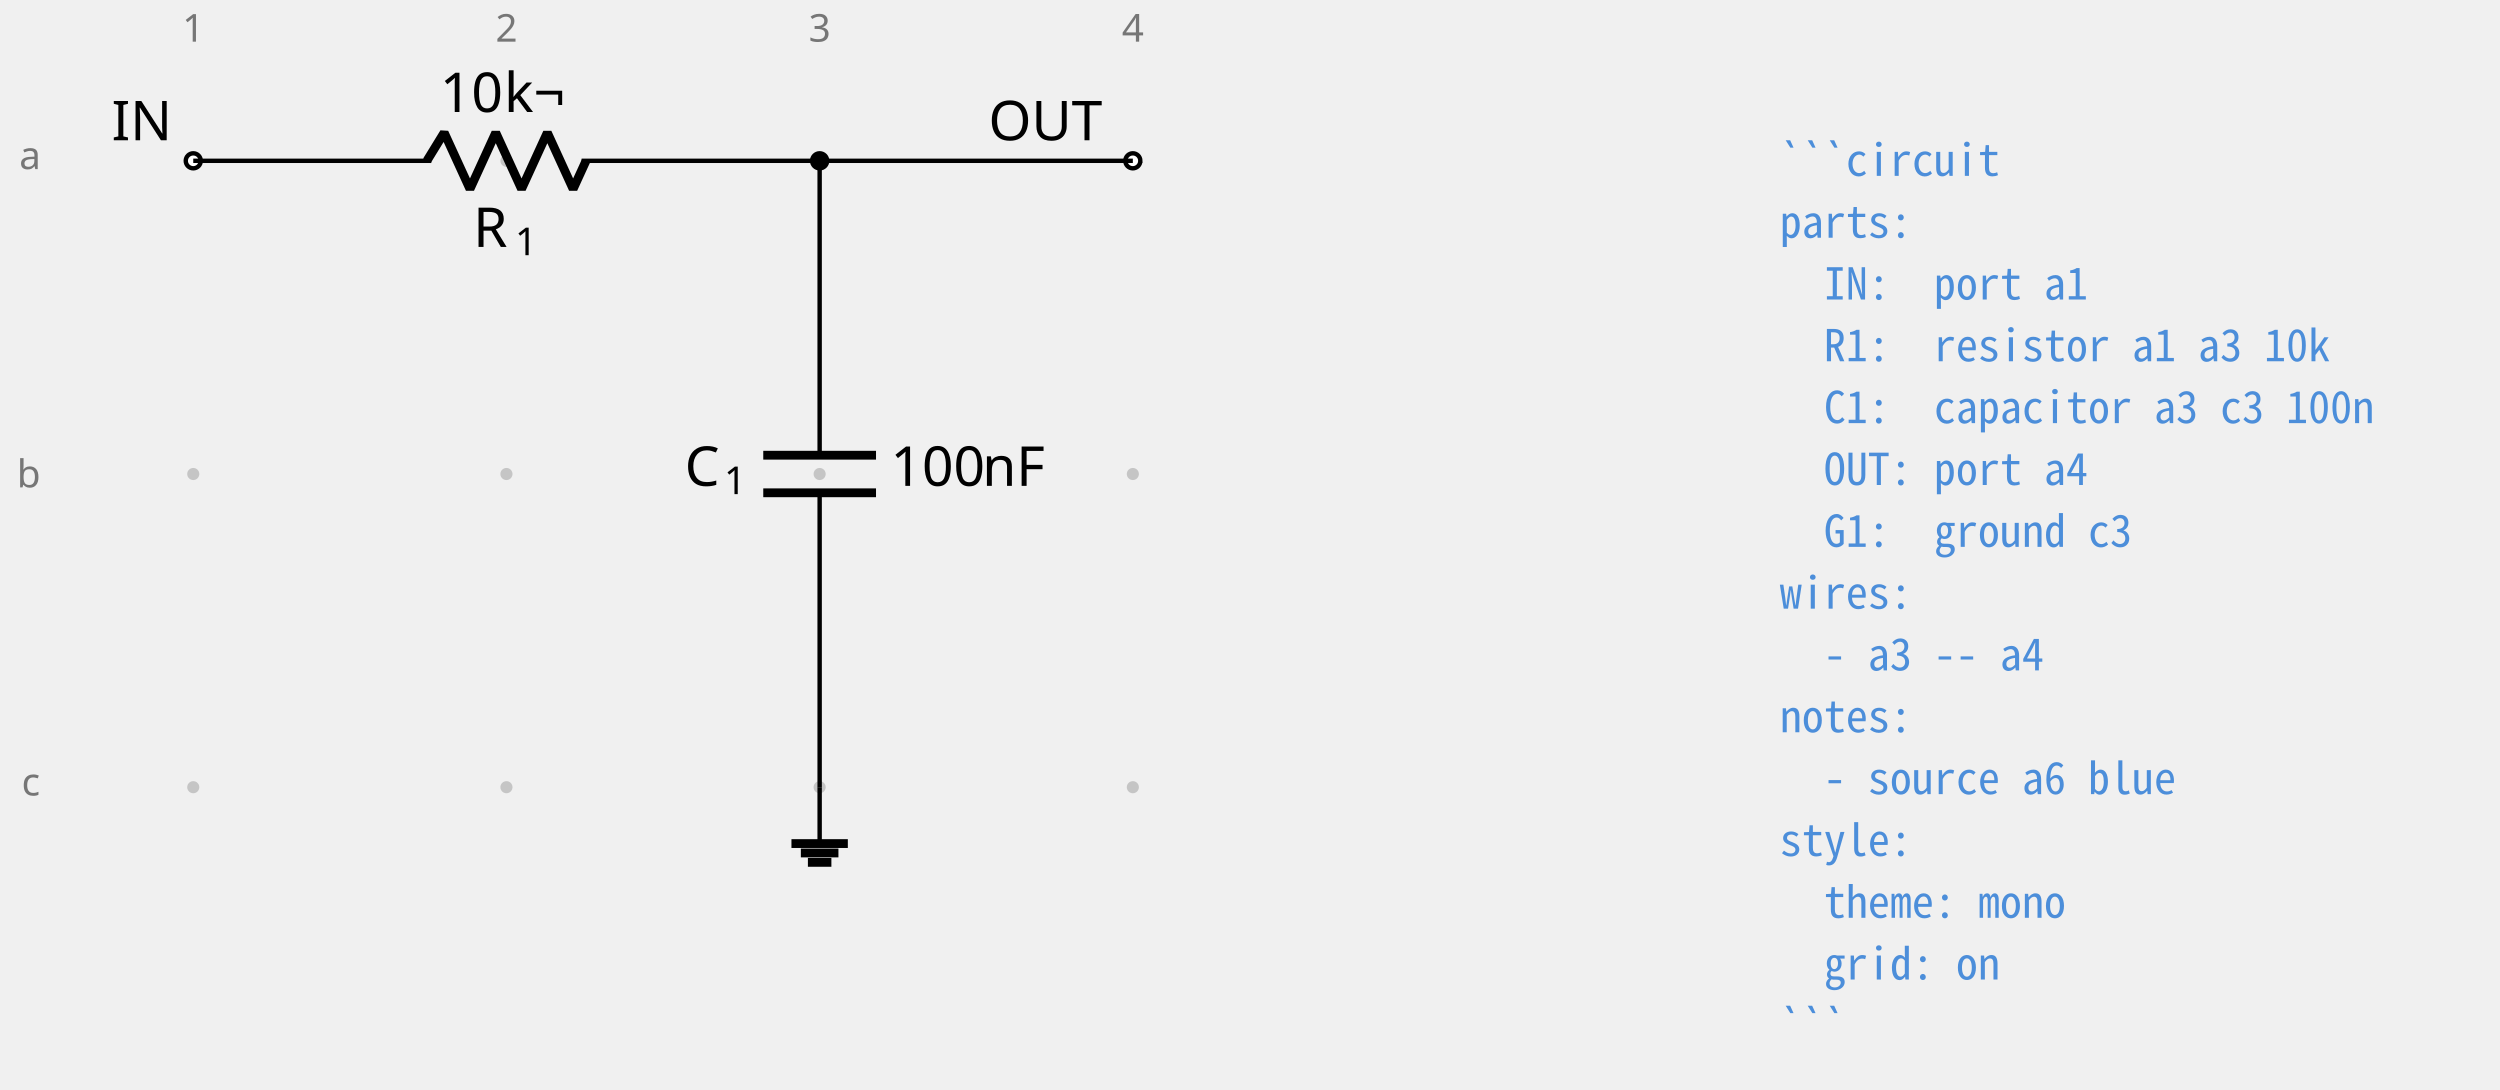
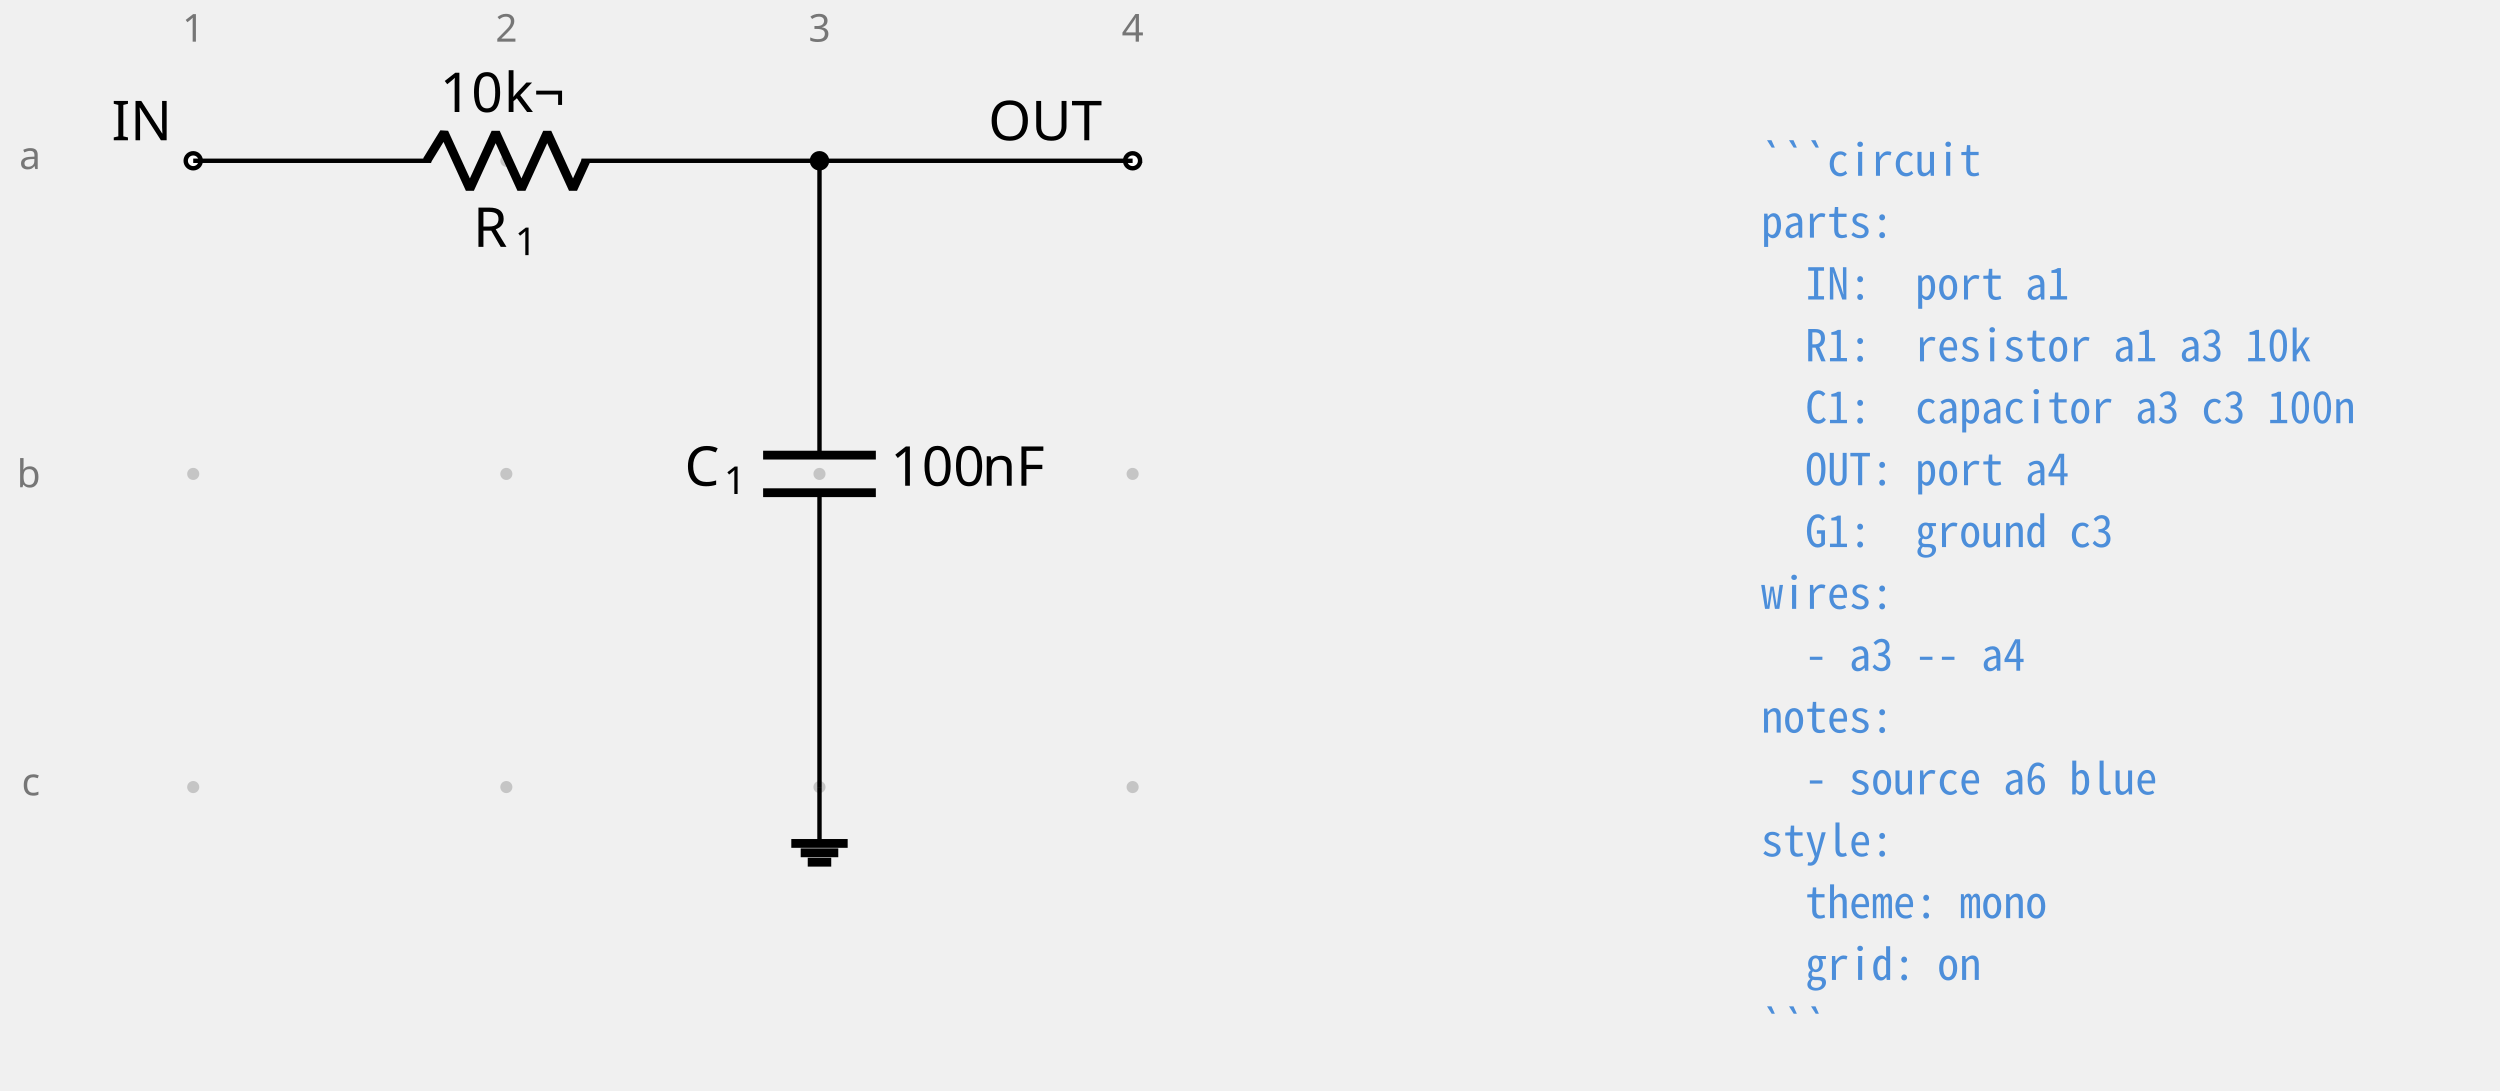
- <svg xmlns="http://www.w3.org/2000/svg" fill="#000000" width="605.647" height="263.981" viewBox="-72 -72 454.235 197.986">
+ <svg xmlns="http://www.w3.org/2000/svg" fill="#000000" width="605.761" height="264.171" viewBox="-72 -72 454.321 198.128">
  <g stroke="#000000" stroke-miterlimit="10" stroke-width=".8">
    <path fill="#767676" fill-opacity=".35" stroke="none" stroke-opacity=".35" d="M-35.787-42.781a1.1 1.1 0 1 0-2.2 0 1.1 1.1 0 0 0 2.2 0M-35.787 14.124a1.1 1.1 0 1 0-2.2 0 1.1 1.1 0 0 0 2.2 0M-35.787 71.03a1.1 1.1 0 1 0-2.2 0 1.1 1.1 0 0 0 2.2 0M21.118-42.781a1.1 1.1 0 1 0-2.2 0 1.1 1.1 0 0 0 2.2 0M21.118 14.124a1.1 1.1 0 1 0-2.2 0 1.1 1.1 0 0 0 2.2 0M21.118 71.03a1.1 1.1 0 1 0-2.2 0 1.1 1.1 0 0 0 2.2 0M78.024-42.781a1.1 1.1 0 1 0-2.2 0 1.1 1.1 0 0 0 2.2 0M78.024 14.124a1.1 1.1 0 1 0-2.2 0 1.1 1.1 0 0 0 2.2 0M78.024 71.03a1.1 1.1 0 1 0-2.2 0 1.1 1.1 0 0 0 2.2 0M134.93-42.781a1.1 1.1 0 1 0-2.2 0 1.1 1.1 0 0 0 2.2 0M134.93 14.124a1.1 1.1 0 1 0-2.2 0 1.1 1.1 0 0 0 2.2 0M134.93 71.03a1.1 1.1 0 1 0-2.2 0 1.1 1.1 0 0 0 2.2 0m-1.1 0" />
    <g fill="#767676" stroke="#767676">
      <text x="-36.887" y="-42.781" fill="#767676" stroke="none" font-family="cmr7" font-size="7" transform="translate(-1.993 -21.645)">1</text>
    </g>
    <g fill="#767676" stroke="#767676">
      <text x="-36.887" y="-42.781" fill="#767676" stroke="none" font-family="cmr7" font-size="7" transform="translate(54.912 -21.645)">2</text>
    </g>
    <g fill="#767676" stroke="#767676">
      <text x="-36.887" y="-42.781" fill="#767676" stroke="none" font-family="cmr7" font-size="7" transform="translate(111.818 -21.645)">3</text>
    </g>
    <g fill="#767676" stroke="#767676">
      <text x="-36.887" y="-42.781" fill="#767676" stroke="none" font-family="cmr7" font-size="7" transform="translate(168.723 -21.645)">4</text>
    </g>
    <g fill="#767676" stroke="#767676">
      <text x="-36.887" y="-42.781" fill="#767676" stroke="none" font-family="cmr7" font-size="7" transform="translate(-31.62 1.507)">a</text>
    </g>
    <g fill="#767676" stroke="#767676">
      <text x="-36.887" y="-42.781" fill="#767676" stroke="none" font-family="cmr7" font-size="7" transform="translate(-32.05 59.336)">b</text>
    </g>
    <g fill="#767676" stroke="#767676">
      <text x="-36.887" y="-42.781" fill="#767676" stroke="none" font-family="cmr7" font-size="7" transform="translate(-31.189 115.318)">c</text>
    </g>
    <g fill="#ffffff">
      <path d="M-35.522-42.781a1.365 1.365 0 1 0-2.73 0 1.365 1.365 0 0 0 2.73 0Zm-1.365 0" />
    </g>
    <text x="-36.887" y="-42.781" stroke="none" font-family="cmr10" font-size="10" transform="translate(-14.844 -3.733)">IN</text>
    <path fill="none" d="M-36.887-42.781h.4m-.4 0H6.36m27.315 0h43.248m-.4 0h.4" />
    <g stroke-linejoin="bevel" stroke-width="1.6">
      <path fill="none" d="m5.561-42.781 3.143-5.122L13.39-37.66l4.685-10.243 4.686 10.243 4.686-10.243 4.686 10.243 2.343-5.121" />
    </g>
    <g stroke="none">
      <text x="-36.887" y="-42.781" font-family="cmmi10" font-size="10" transform="translate(50.866 15.648)">R</text>
      <text x="-29.294" y="-41.281" font-family="cmr7" font-size="7" transform="translate(50.866 15.648)">1</text>
    </g>
    <g stroke="none" font-family="cmr10" font-size="10">
      <text x="-36.887" y="-42.781" transform="translate(44.822 -8.863)">10</text>
      <text x="-25.221" y="-42.781" transform="translate(44.822 -8.863)">k¬</text>
    </g>
    <path fill="none" d="M76.924-42.781v.4m0-.4v53.49m0 6.83v53.49m0-.399v.4" />
    <g stroke-width="1.6">
      <path fill="none" d="M87.167 10.71H66.68m20.486 6.828H66.68" />
    </g>
    <g stroke="none">
      <text x="-36.887" y="-42.781" font-family="cmmi10" font-size="10" transform="translate(89.296 59.058)">C</text>
      <text x="-29.74" y="-41.281" font-family="cmr7" font-size="7" transform="translate(89.296 59.058)">1</text>
    </g>
    <g stroke="none" font-family="cmr10" font-size="10">
      <text x="-36.887" y="-42.781" transform="translate(126.693 59.058)">100</text>
      <text x="-20.22" y="-42.781" transform="translate(126.693 59.058)">nF</text>
    </g>
    <g fill="#ffffff">
      <path d="M135.195-42.781a1.365 1.365 0 1 0-2.731 0 1.365 1.365 0 0 0 2.73 0Zm-1.366 0" />
    </g>
    <text x="-36.887" y="-42.781" stroke="none" font-family="cmr10" font-size="10" transform="translate(144.483 -3.733)">OUT</text>
    <path fill="none" d="M76.924 71.03v10.243" />
    <path fill="none" stroke-width="1.6" d="M71.802 81.273h10.243M73.51 82.98h6.828m-5.548 1.707h4.268" />
    <path fill="none" d="M76.924-42.781h56.905" />
    <path d="M78.29-42.781a1.365 1.365 0 1 0-2.732 0 1.365 1.365 0 0 0 2.731 0Zm-1.366 0" />
    <g>
-       <text x="-36.887" y="-42.781" fill="#4c8eda" stroke="none" font-family="'Noto Sans Mono CJK JP',ui-monospace,'SFMono-Regular',Consolas,'Liberation Mono',monospace" font-size="8" transform="translate(288.26 2.733)" xml:space="preserve">```circuit</text>
+       <text x="-36.887" y="-42.781" fill="#4c8eda" stroke="none" font-family="'Noto Sans Mono CJK JP',ui-monospace,'SFMono-Regular',Consolas,'Liberation Mono',monospace" font-size="8" transform="translate(284.927 2.733)" xml:space="preserve">```circuit</text>
    </g>
    <g>
-       <text x="-36.887" y="-42.781" fill="#4c8eda" stroke="none" font-family="'Noto Sans Mono CJK JP',ui-monospace,'SFMono-Regular',Consolas,'Liberation Mono',monospace" font-size="8" transform="translate(288.26 13.972)" xml:space="preserve">parts:</text>
+       <text x="-36.887" y="-42.781" fill="#4c8eda" stroke="none" font-family="'Noto Sans Mono CJK JP',ui-monospace,'SFMono-Regular',Consolas,'Liberation Mono',monospace" font-size="8" transform="translate(284.927 13.972)" xml:space="preserve">parts:</text>
    </g>
    <g>
-       <text x="-36.887" y="-42.781" fill="#4c8eda" stroke="none" font-family="'Noto Sans Mono CJK JP',ui-monospace,'SFMono-Regular',Consolas,'Liberation Mono',monospace" font-size="8" transform="translate(288.26 25.21)" xml:space="preserve">  IN:  port a1</text>
+       <text x="-36.887" y="-42.781" fill="#4c8eda" stroke="none" font-family="'Noto Sans Mono CJK JP',ui-monospace,'SFMono-Regular',Consolas,'Liberation Mono',monospace" font-size="8" transform="translate(284.927 25.21)" xml:space="preserve">  IN:  port a1</text>
    </g>
    <g>
-       <text x="-36.887" y="-42.781" fill="#4c8eda" stroke="none" font-family="'Noto Sans Mono CJK JP',ui-monospace,'SFMono-Regular',Consolas,'Liberation Mono',monospace" font-size="8" transform="translate(288.26 36.422)" xml:space="preserve">  R1:  resistor a1 a3 10k</text>
+       <text x="-36.887" y="-42.781" fill="#4c8eda" stroke="none" font-family="'Noto Sans Mono CJK JP',ui-monospace,'SFMono-Regular',Consolas,'Liberation Mono',monospace" font-size="8" transform="translate(284.927 36.45)" xml:space="preserve">  R1:  resistor a1 a3 10k</text>
    </g>
    <g>
-       <text x="-36.887" y="-42.781" fill="#4c8eda" stroke="none" font-family="'Noto Sans Mono CJK JP',ui-monospace,'SFMono-Regular',Consolas,'Liberation Mono',monospace" font-size="8" transform="translate(288.26 47.66)" xml:space="preserve">  C1:  capacitor a3 c3 100n</text>
+       <text x="-36.887" y="-42.781" fill="#4c8eda" stroke="none" font-family="'Noto Sans Mono CJK JP',ui-monospace,'SFMono-Regular',Consolas,'Liberation Mono',monospace" font-size="8" transform="translate(284.927 47.689)" xml:space="preserve">  C1:  capacitor a3 c3 100n</text>
    </g>
    <g>
-       <text x="-36.887" y="-42.781" fill="#4c8eda" stroke="none" font-family="'Noto Sans Mono CJK JP',ui-monospace,'SFMono-Regular',Consolas,'Liberation Mono',monospace" font-size="8" transform="translate(288.26 58.899)" xml:space="preserve">  OUT: port a4</text>
+       <text x="-36.887" y="-42.781" fill="#4c8eda" stroke="none" font-family="'Noto Sans Mono CJK JP',ui-monospace,'SFMono-Regular',Consolas,'Liberation Mono',monospace" font-size="8" transform="translate(284.927 58.956)" xml:space="preserve">  OUT: port a4</text>
    </g>
    <g>
-       <text x="-36.887" y="-42.781" fill="#4c8eda" stroke="none" font-family="'Noto Sans Mono CJK JP',ui-monospace,'SFMono-Regular',Consolas,'Liberation Mono',monospace" font-size="8" transform="translate(288.26 70.138)" xml:space="preserve">  G1:  ground c3</text>
+       <text x="-36.887" y="-42.781" fill="#4c8eda" stroke="none" font-family="'Noto Sans Mono CJK JP',ui-monospace,'SFMono-Regular',Consolas,'Liberation Mono',monospace" font-size="8" transform="translate(284.927 70.195)" xml:space="preserve">  G1:  ground c3</text>
    </g>
    <g>
-       <text x="-36.887" y="-42.781" fill="#4c8eda" stroke="none" font-family="'Noto Sans Mono CJK JP',ui-monospace,'SFMono-Regular',Consolas,'Liberation Mono',monospace" font-size="8" transform="translate(288.26 81.377)" xml:space="preserve">wires:</text>
+       <text x="-36.887" y="-42.781" fill="#4c8eda" stroke="none" font-family="'Noto Sans Mono CJK JP',ui-monospace,'SFMono-Regular',Consolas,'Liberation Mono',monospace" font-size="8" transform="translate(284.927 81.434)" xml:space="preserve">wires:</text>
    </g>
    <g>
-       <text x="-36.887" y="-42.781" fill="#4c8eda" stroke="none" font-family="'Noto Sans Mono CJK JP',ui-monospace,'SFMono-Regular',Consolas,'Liberation Mono',monospace" font-size="8" transform="translate(288.26 92.587)" xml:space="preserve">  - a3 -- a4</text>
+       <text x="-36.887" y="-42.781" fill="#4c8eda" stroke="none" font-family="'Noto Sans Mono CJK JP',ui-monospace,'SFMono-Regular',Consolas,'Liberation Mono',monospace" font-size="8" transform="translate(284.927 92.672)" xml:space="preserve">  - a3 -- a4</text>
    </g>
    <g>
-       <text x="-36.887" y="-42.781" fill="#4c8eda" stroke="none" font-family="'Noto Sans Mono CJK JP',ui-monospace,'SFMono-Regular',Consolas,'Liberation Mono',monospace" font-size="8" transform="translate(288.26 103.826)" xml:space="preserve">notes:</text>
+       <text x="-36.887" y="-42.781" fill="#4c8eda" stroke="none" font-family="'Noto Sans Mono CJK JP',ui-monospace,'SFMono-Regular',Consolas,'Liberation Mono',monospace" font-size="8" transform="translate(284.927 103.911)" xml:space="preserve">notes:</text>
    </g>
    <g>
-       <text x="-36.887" y="-42.781" fill="#4c8eda" stroke="none" font-family="'Noto Sans Mono CJK JP',ui-monospace,'SFMono-Regular',Consolas,'Liberation Mono',monospace" font-size="8" transform="translate(288.26 115.065)" xml:space="preserve">  - source a6 blue</text>
+       <text x="-36.887" y="-42.781" fill="#4c8eda" stroke="none" font-family="'Noto Sans Mono CJK JP',ui-monospace,'SFMono-Regular',Consolas,'Liberation Mono',monospace" font-size="8" transform="translate(284.927 115.15)" xml:space="preserve">  - source a6 blue</text>
    </g>
    <g>
-       <text x="-36.887" y="-42.781" fill="#4c8eda" stroke="none" font-family="'Noto Sans Mono CJK JP',ui-monospace,'SFMono-Regular',Consolas,'Liberation Mono',monospace" font-size="8" transform="translate(288.26 126.304)" xml:space="preserve">style:</text>
+       <text x="-36.887" y="-42.781" fill="#4c8eda" stroke="none" font-family="'Noto Sans Mono CJK JP',ui-monospace,'SFMono-Regular',Consolas,'Liberation Mono',monospace" font-size="8" transform="translate(284.927 126.389)" xml:space="preserve">style:</text>
    </g>
    <g>
-       <text x="-36.887" y="-42.781" fill="#4c8eda" stroke="none" font-family="'Noto Sans Mono CJK JP',ui-monospace,'SFMono-Regular',Consolas,'Liberation Mono',monospace" font-size="8" transform="translate(288.26 137.543)" xml:space="preserve">  theme: mono</text>
+       <text x="-36.887" y="-42.781" fill="#4c8eda" stroke="none" font-family="'Noto Sans Mono CJK JP',ui-monospace,'SFMono-Regular',Consolas,'Liberation Mono',monospace" font-size="8" transform="translate(284.927 137.628)" xml:space="preserve">  theme: mono</text>
    </g>
    <g>
-       <text x="-36.887" y="-42.781" fill="#4c8eda" stroke="none" font-family="'Noto Sans Mono CJK JP',ui-monospace,'SFMono-Regular',Consolas,'Liberation Mono',monospace" font-size="8" transform="translate(288.26 148.753)" xml:space="preserve">  grid: on</text>
+       <text x="-36.887" y="-42.781" fill="#4c8eda" stroke="none" font-family="'Noto Sans Mono CJK JP',ui-monospace,'SFMono-Regular',Consolas,'Liberation Mono',monospace" font-size="8" transform="translate(284.927 148.867)" xml:space="preserve">  grid: on</text>
    </g>
    <g>
-       <text x="-36.887" y="-42.781" fill="#4c8eda" stroke="none" font-family="'Noto Sans Mono CJK JP',ui-monospace,'SFMono-Regular',Consolas,'Liberation Mono',monospace" font-size="8" transform="translate(288.26 159.991)" xml:space="preserve">```</text>
+       <text x="-36.887" y="-42.781" fill="#4c8eda" stroke="none" font-family="'Noto Sans Mono CJK JP',ui-monospace,'SFMono-Regular',Consolas,'Liberation Mono',monospace" font-size="8" transform="translate(284.927 160.134)" xml:space="preserve">```</text>
    </g>
  </g>
</svg>
